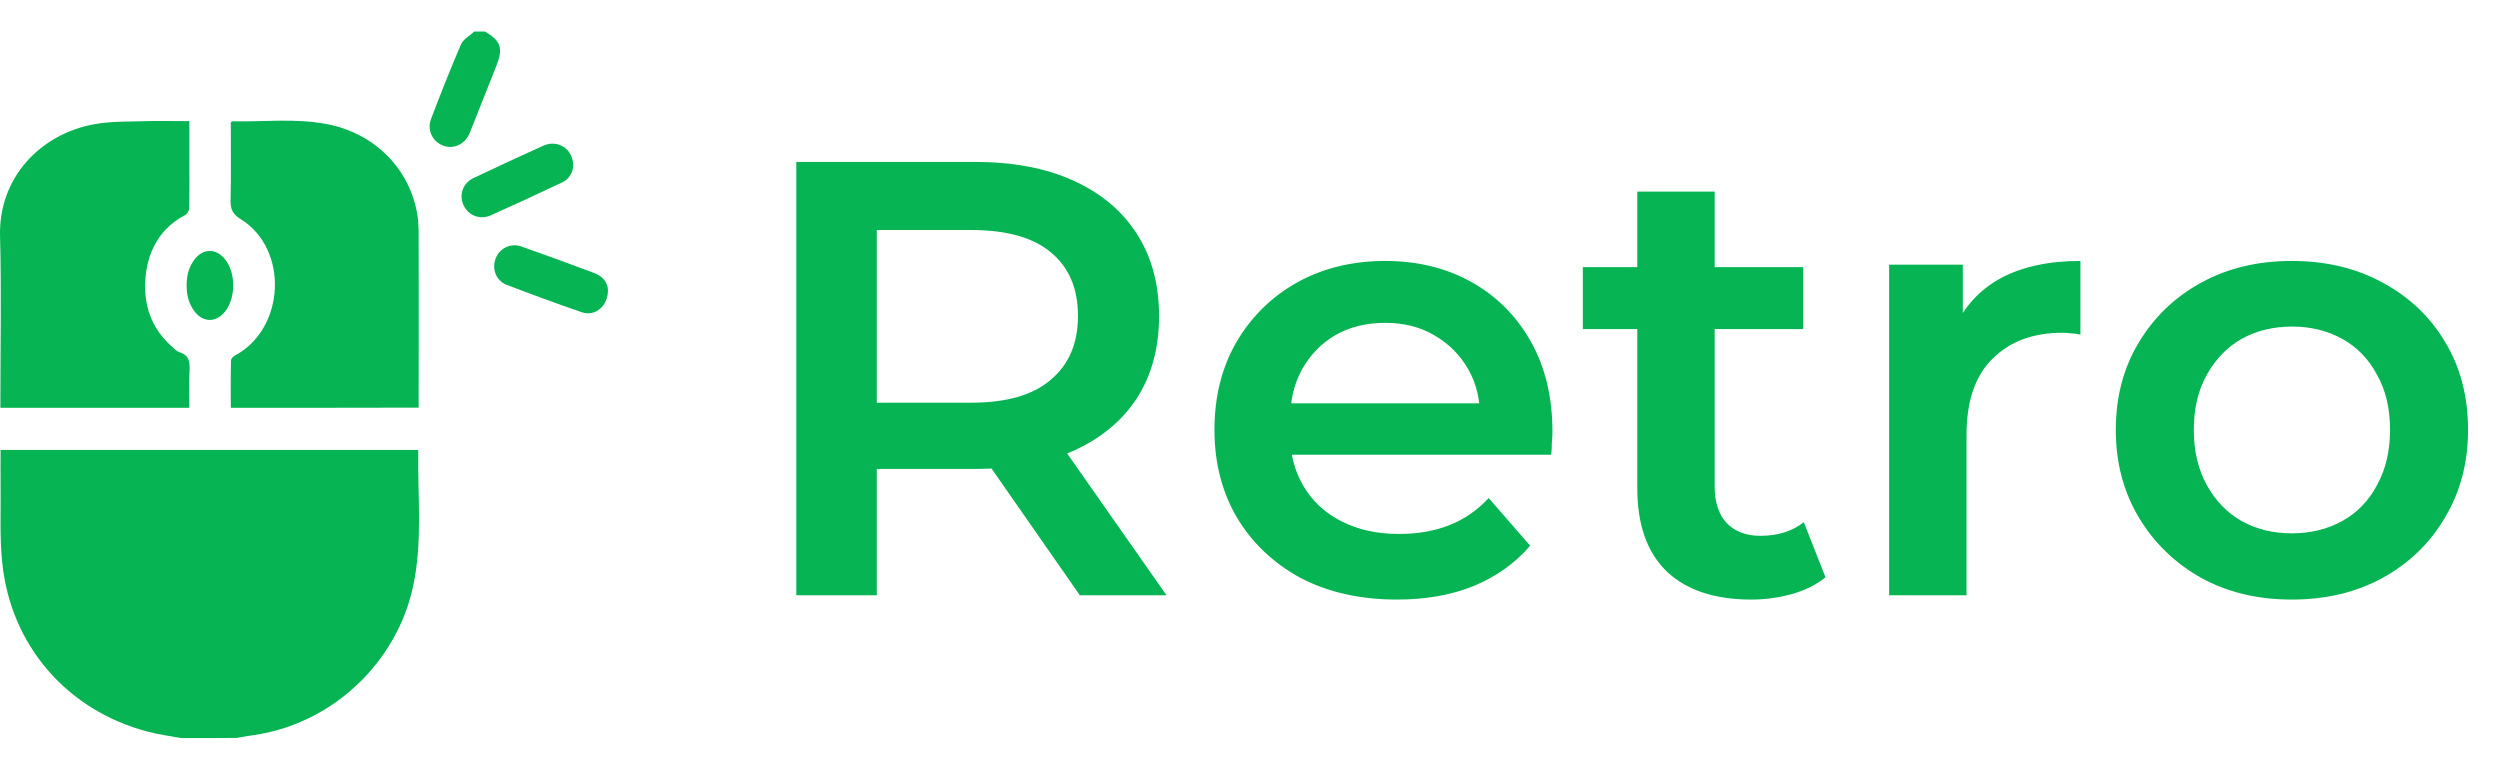
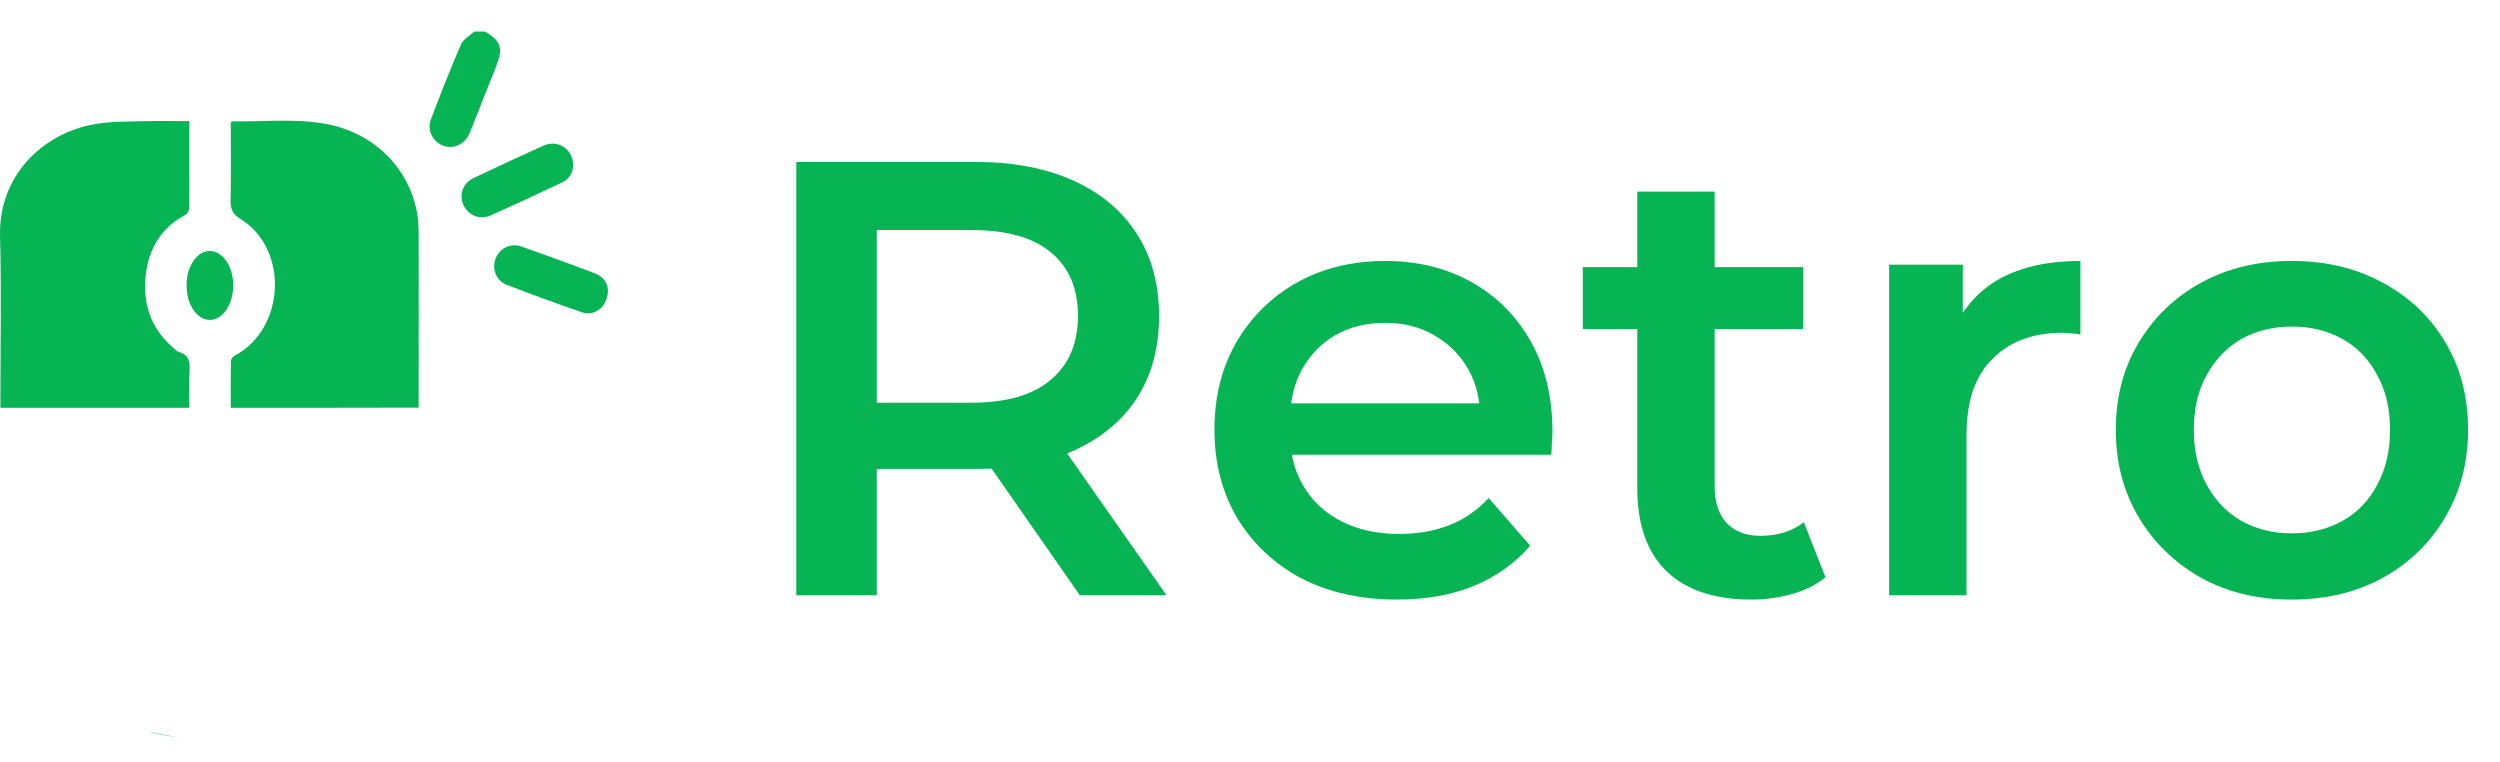
<svg xmlns="http://www.w3.org/2000/svg" width="105" height="32" viewBox="0 0 105 32" fill="none">
  <path d="M33.445 25V6.8H40.933C42.545 6.8 43.923 7.06 45.067 7.58C46.228 8.1 47.121 8.845 47.745 9.816C48.369 10.787 48.681 11.939 48.681 13.274C48.681 14.609 48.369 15.761 47.745 16.732C47.121 17.685 46.228 18.422 45.067 18.942C43.923 19.445 42.545 19.696 40.933 19.696H35.317L36.825 18.162V25H33.445ZM45.353 25L40.751 18.396H44.365L48.993 25H45.353ZM36.825 18.526L35.317 16.914H40.777C42.268 16.914 43.386 16.593 44.131 15.952C44.894 15.311 45.275 14.418 45.275 13.274C45.275 12.113 44.894 11.22 44.131 10.596C43.386 9.972 42.268 9.66 40.777 9.66H35.317L36.825 7.996V18.526ZM58.677 25.182C57.134 25.182 55.782 24.879 54.621 24.272C53.477 23.648 52.584 22.799 51.943 21.724C51.319 20.649 51.007 19.427 51.007 18.058C51.007 16.671 51.31 15.449 51.917 14.392C52.541 13.317 53.39 12.477 54.465 11.87C55.557 11.263 56.796 10.96 58.183 10.96C59.535 10.96 60.739 11.255 61.797 11.844C62.854 12.433 63.686 13.265 64.293 14.34C64.899 15.415 65.203 16.68 65.203 18.136C65.203 18.275 65.194 18.431 65.177 18.604C65.177 18.777 65.168 18.942 65.151 19.098H53.581V16.94H63.435L62.161 17.616C62.178 16.819 62.013 16.117 61.667 15.51C61.32 14.903 60.843 14.427 60.237 14.08C59.647 13.733 58.963 13.56 58.183 13.56C57.385 13.56 56.683 13.733 56.077 14.08C55.487 14.427 55.019 14.912 54.673 15.536C54.343 16.143 54.179 16.862 54.179 17.694V18.214C54.179 19.046 54.369 19.783 54.751 20.424C55.132 21.065 55.669 21.559 56.363 21.906C57.056 22.253 57.853 22.426 58.755 22.426C59.535 22.426 60.237 22.305 60.861 22.062C61.485 21.819 62.039 21.438 62.525 20.918L64.267 22.92C63.643 23.648 62.854 24.211 61.901 24.61C60.965 24.991 59.89 25.182 58.677 25.182ZM73.55 25.182C72.025 25.182 70.846 24.792 70.014 24.012C69.182 23.215 68.766 22.045 68.766 20.502V8.048H72.016V20.424C72.016 21.083 72.181 21.594 72.51 21.958C72.857 22.322 73.334 22.504 73.94 22.504C74.668 22.504 75.275 22.313 75.76 21.932L76.67 24.246C76.289 24.558 75.821 24.792 75.266 24.948C74.712 25.104 74.14 25.182 73.55 25.182ZM66.478 13.82V11.22H75.734V13.82H66.478ZM79.344 25V11.116H82.438V14.938L82.074 13.82C82.49 12.884 83.14 12.173 84.024 11.688C84.925 11.203 86.043 10.96 87.378 10.96V14.054C87.239 14.019 87.109 14.002 86.988 14.002C86.867 13.985 86.745 13.976 86.624 13.976C85.393 13.976 84.414 14.34 83.686 15.068C82.958 15.779 82.594 16.845 82.594 18.266V25H79.344ZM96.248 25.182C94.827 25.182 93.561 24.879 92.452 24.272C91.343 23.648 90.467 22.799 89.826 21.724C89.185 20.649 88.864 19.427 88.864 18.058C88.864 16.671 89.185 15.449 89.826 14.392C90.467 13.317 91.343 12.477 92.452 11.87C93.561 11.263 94.827 10.96 96.248 10.96C97.687 10.96 98.961 11.263 100.07 11.87C101.197 12.477 102.072 13.309 102.696 14.366C103.337 15.423 103.658 16.654 103.658 18.058C103.658 19.427 103.337 20.649 102.696 21.724C102.072 22.799 101.197 23.648 100.07 24.272C98.961 24.879 97.687 25.182 96.248 25.182ZM96.248 22.4C97.045 22.4 97.756 22.227 98.38 21.88C99.004 21.533 99.489 21.031 99.836 20.372C100.2 19.713 100.382 18.942 100.382 18.058C100.382 17.157 100.2 16.385 99.836 15.744C99.489 15.085 99.004 14.583 98.38 14.236C97.756 13.889 97.054 13.716 96.274 13.716C95.477 13.716 94.766 13.889 94.142 14.236C93.535 14.583 93.05 15.085 92.686 15.744C92.322 16.385 92.14 17.157 92.14 18.058C92.14 18.942 92.322 19.713 92.686 20.372C93.05 21.031 93.535 21.533 94.142 21.88C94.766 22.227 95.468 22.4 96.248 22.4Z" fill="#06B453" />
-   <path d="M7.622 31C7.15 30.915 6.671 30.853 6.207 30.729C2.83 29.848 0.45 27.12 0.094 23.635C-0.021 22.537 0.04 21.417 0.025 20.304C0.017 19.84 0.025 19.377 0.025 18.898C5.883 18.898 11.717 18.898 17.544 18.898C17.56 18.913 17.567 18.921 17.567 18.928C17.537 20.814 17.753 22.715 17.359 24.585C16.679 27.839 13.943 30.404 10.651 30.876C10.411 30.907 10.18 30.953 9.94 30.992C9.167 31 8.394 31 7.622 31Z" fill="#06B453" />
+   <path d="M7.622 31C7.15 30.915 6.671 30.853 6.207 30.729C2.83 29.848 0.4Free61 27.12 0.094 23.635C-0.021 22.537 0.04 21.417 0.025 20.304C0.017 19.84 0.025 19.377 0.025 18.898C5.883 18.898 11.717 18.898 17.544 18.898C17.56 18.913 17.567 18.921 17.567 18.928C17.537 20.814 17.753 22.715 17.359 24.585C16.679 27.839 13.943 30.404 10.651 30.876C10.411 30.907 10.18 30.953 9.94 30.992C9.167 31 8.394 31 7.622 31Z" fill="#06B453" />
  <path d="M20.373 1.324C21.038 1.718 21.138 2.027 20.852 2.754C20.481 3.697 20.11 4.632 19.732 5.575C19.515 6.116 18.943 6.324 18.48 6.054C18.116 5.845 17.947 5.405 18.101 5.003C18.503 3.952 18.913 2.901 19.361 1.865C19.453 1.649 19.732 1.502 19.917 1.324C20.064 1.324 20.218 1.324 20.373 1.324Z" fill="#06B453" />
  <path d="M7.954 5.088C7.954 5.683 7.954 6.239 7.954 6.796C7.954 7.445 7.962 8.094 7.946 8.736C7.946 8.836 7.877 8.975 7.792 9.021C6.772 9.562 6.246 10.443 6.122 11.549C5.991 12.739 6.323 13.782 7.259 14.593C7.344 14.671 7.436 14.763 7.544 14.794C7.939 14.918 7.977 15.188 7.962 15.552C7.931 16.069 7.954 16.587 7.954 17.128C5.303 17.128 2.684 17.128 0.017 17.128C0.017 17.02 0.017 16.912 0.017 16.796C0.017 14.508 0.064 12.213 0.002 9.926C-0.068 7.414 1.756 5.613 3.951 5.219C4.662 5.088 5.412 5.111 6.146 5.088C6.733 5.072 7.32 5.088 7.954 5.088Z" fill="#06B453" />
  <path d="M9.693 17.128C9.693 16.456 9.685 15.799 9.701 15.142C9.701 15.065 9.801 14.964 9.878 14.926C11.988 13.79 12.135 10.451 10.102 9.199C9.755 8.983 9.677 8.767 9.685 8.403C9.708 7.314 9.693 6.224 9.693 5.142C9.724 5.119 9.739 5.096 9.755 5.096C11.068 5.119 12.382 4.964 13.688 5.204C15.667 5.567 17.143 7.005 17.506 8.89C17.56 9.153 17.575 9.431 17.583 9.694C17.591 12.09 17.583 14.485 17.583 16.881C17.583 16.958 17.583 17.028 17.583 17.121C14.948 17.128 12.344 17.128 9.693 17.128Z" fill="#06B453" />
  <path d="M24.075 6.942C24.06 7.244 23.913 7.53 23.58 7.676C22.599 8.14 21.61 8.596 20.613 9.044C20.157 9.245 19.67 9.052 19.469 8.619C19.268 8.186 19.438 7.684 19.894 7.475C20.868 7.012 21.849 6.556 22.831 6.115C23.434 5.853 24.067 6.254 24.075 6.942Z" fill="#06B453" />
  <path d="M25.535 12.182C25.535 12.862 24.994 13.303 24.445 13.117C23.379 12.754 22.32 12.36 21.269 11.958C20.836 11.788 20.651 11.293 20.813 10.868C20.975 10.428 21.439 10.196 21.895 10.351C22.93 10.714 23.958 11.092 24.986 11.479C25.349 11.618 25.527 11.904 25.535 12.182Z" fill="#06B453" />
  <path d="M7.838 11.981C7.838 11.571 7.931 11.2 8.186 10.876C8.541 10.435 9.051 10.428 9.422 10.853C9.924 11.432 9.917 12.56 9.414 13.132C9.051 13.542 8.549 13.542 8.193 13.109C7.931 12.785 7.838 12.398 7.838 11.981Z" fill="#06B453" />
</svg>
